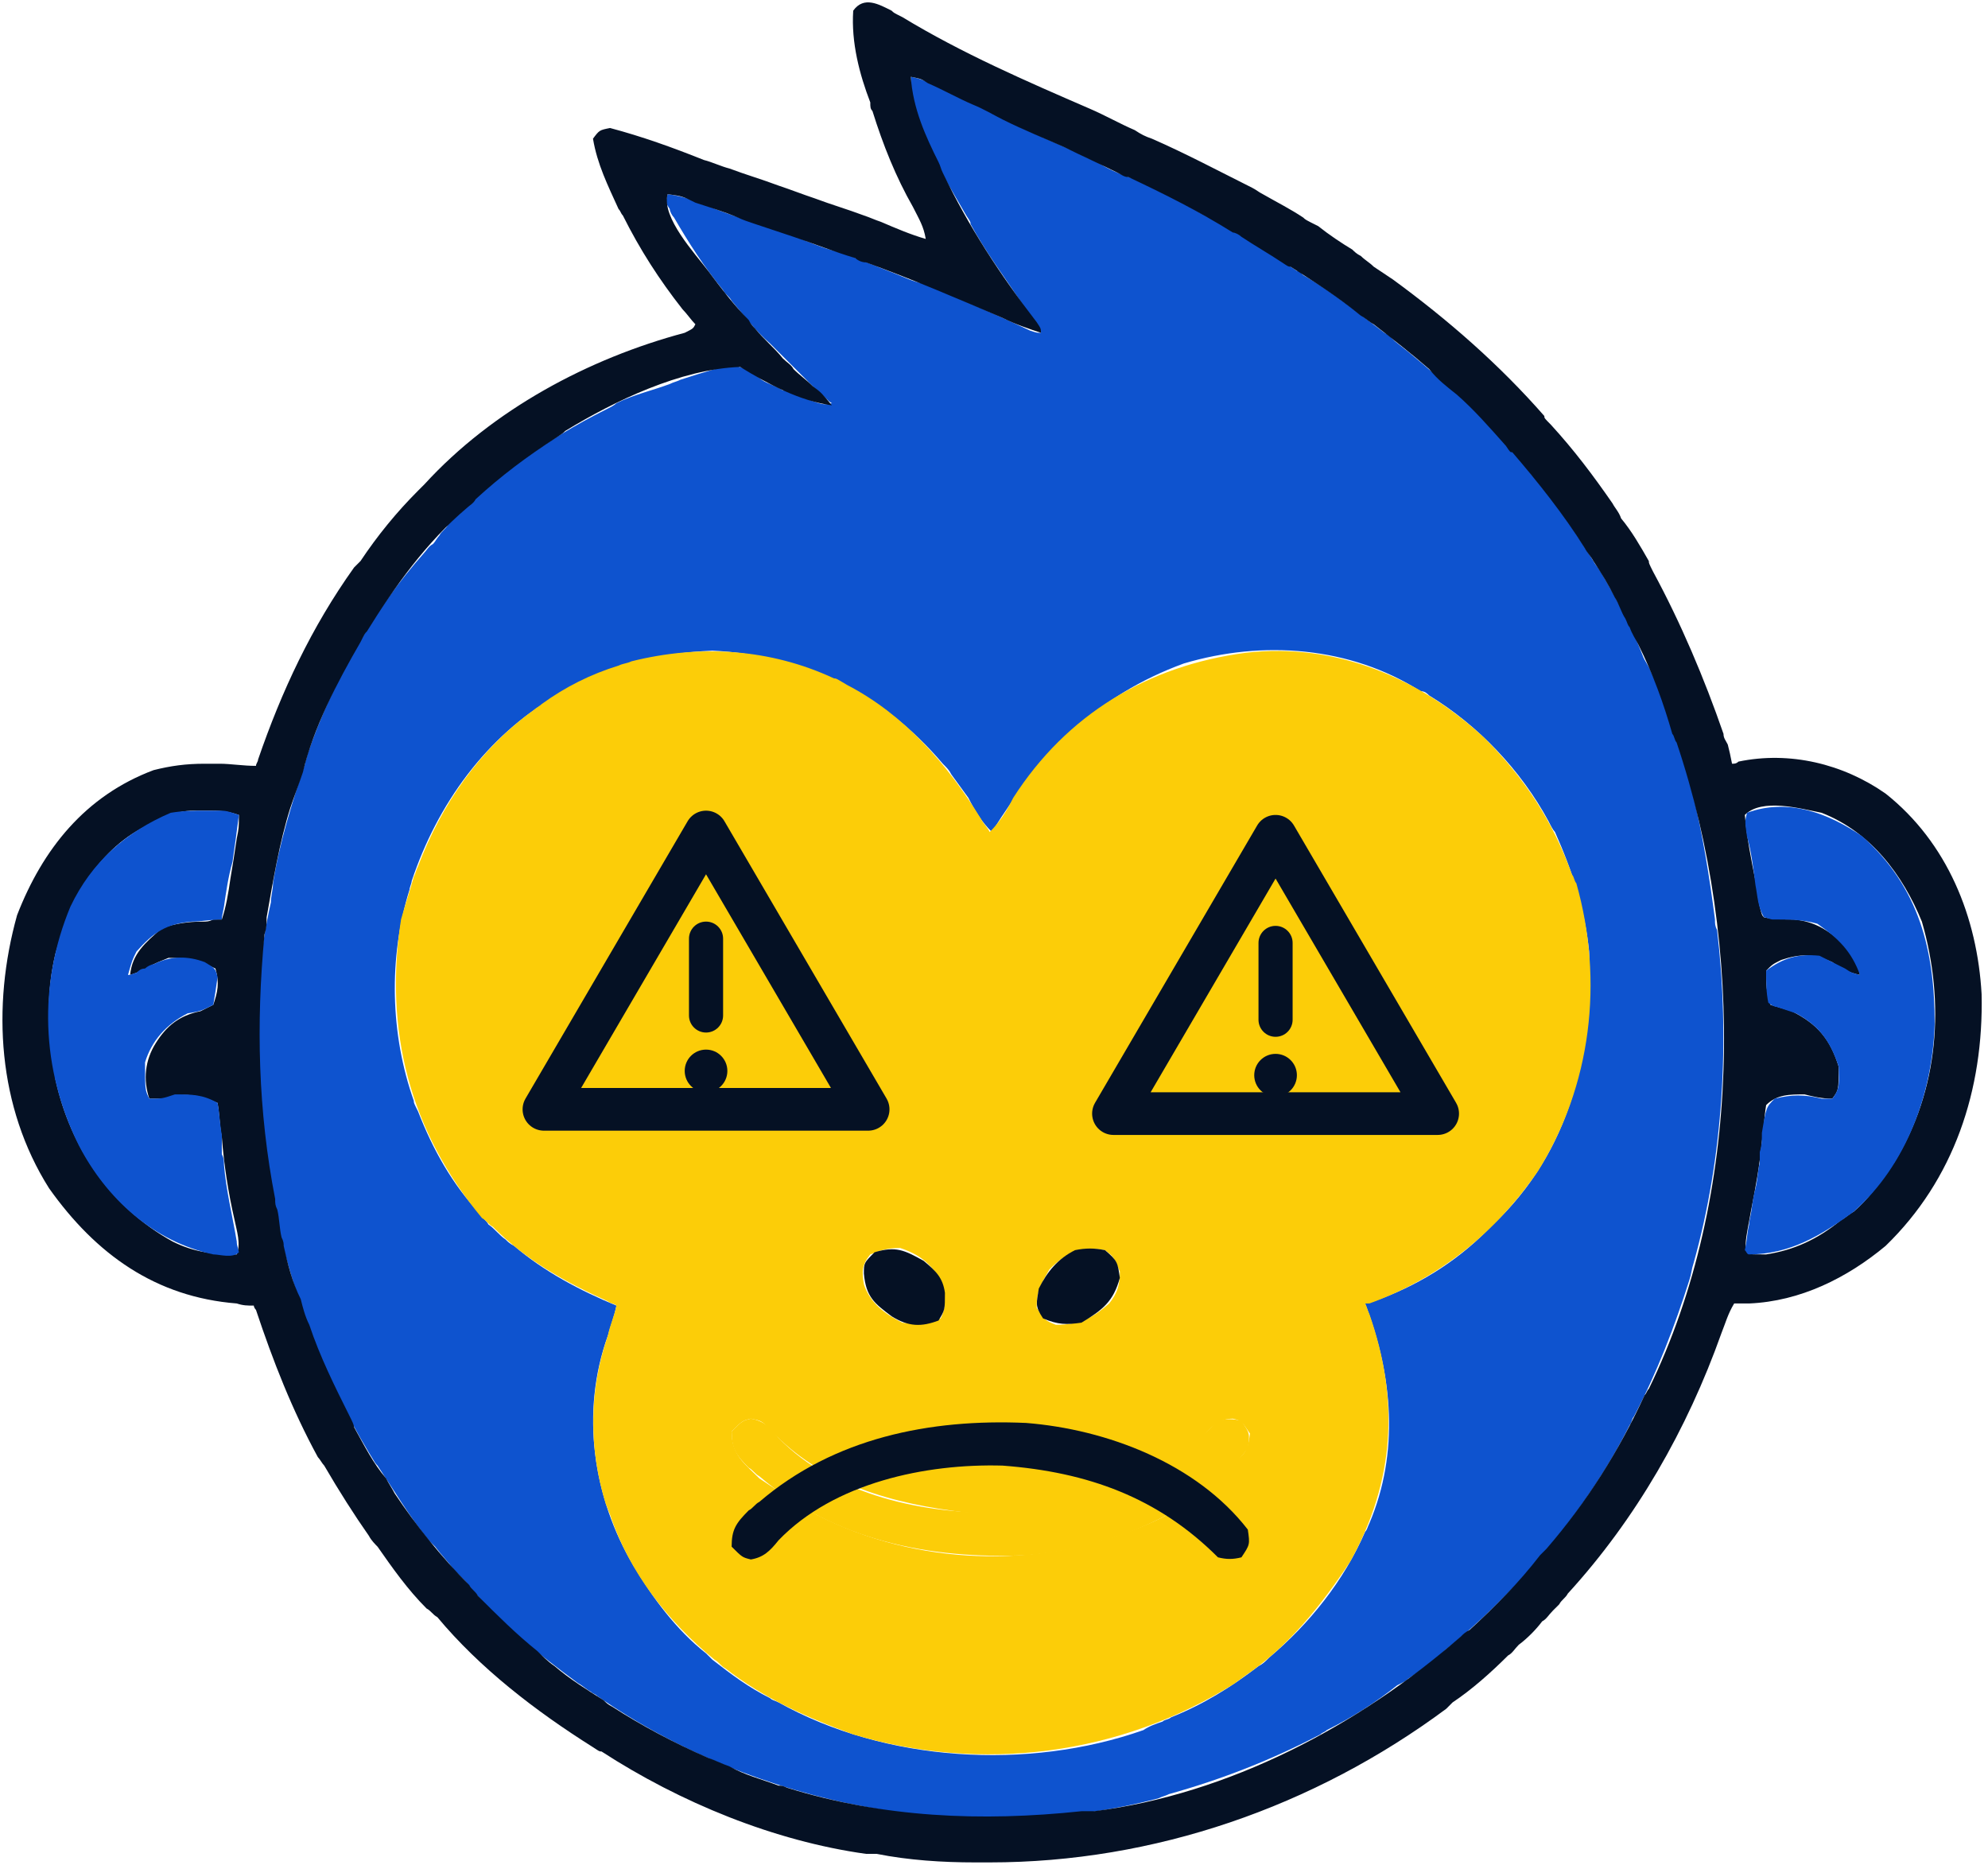
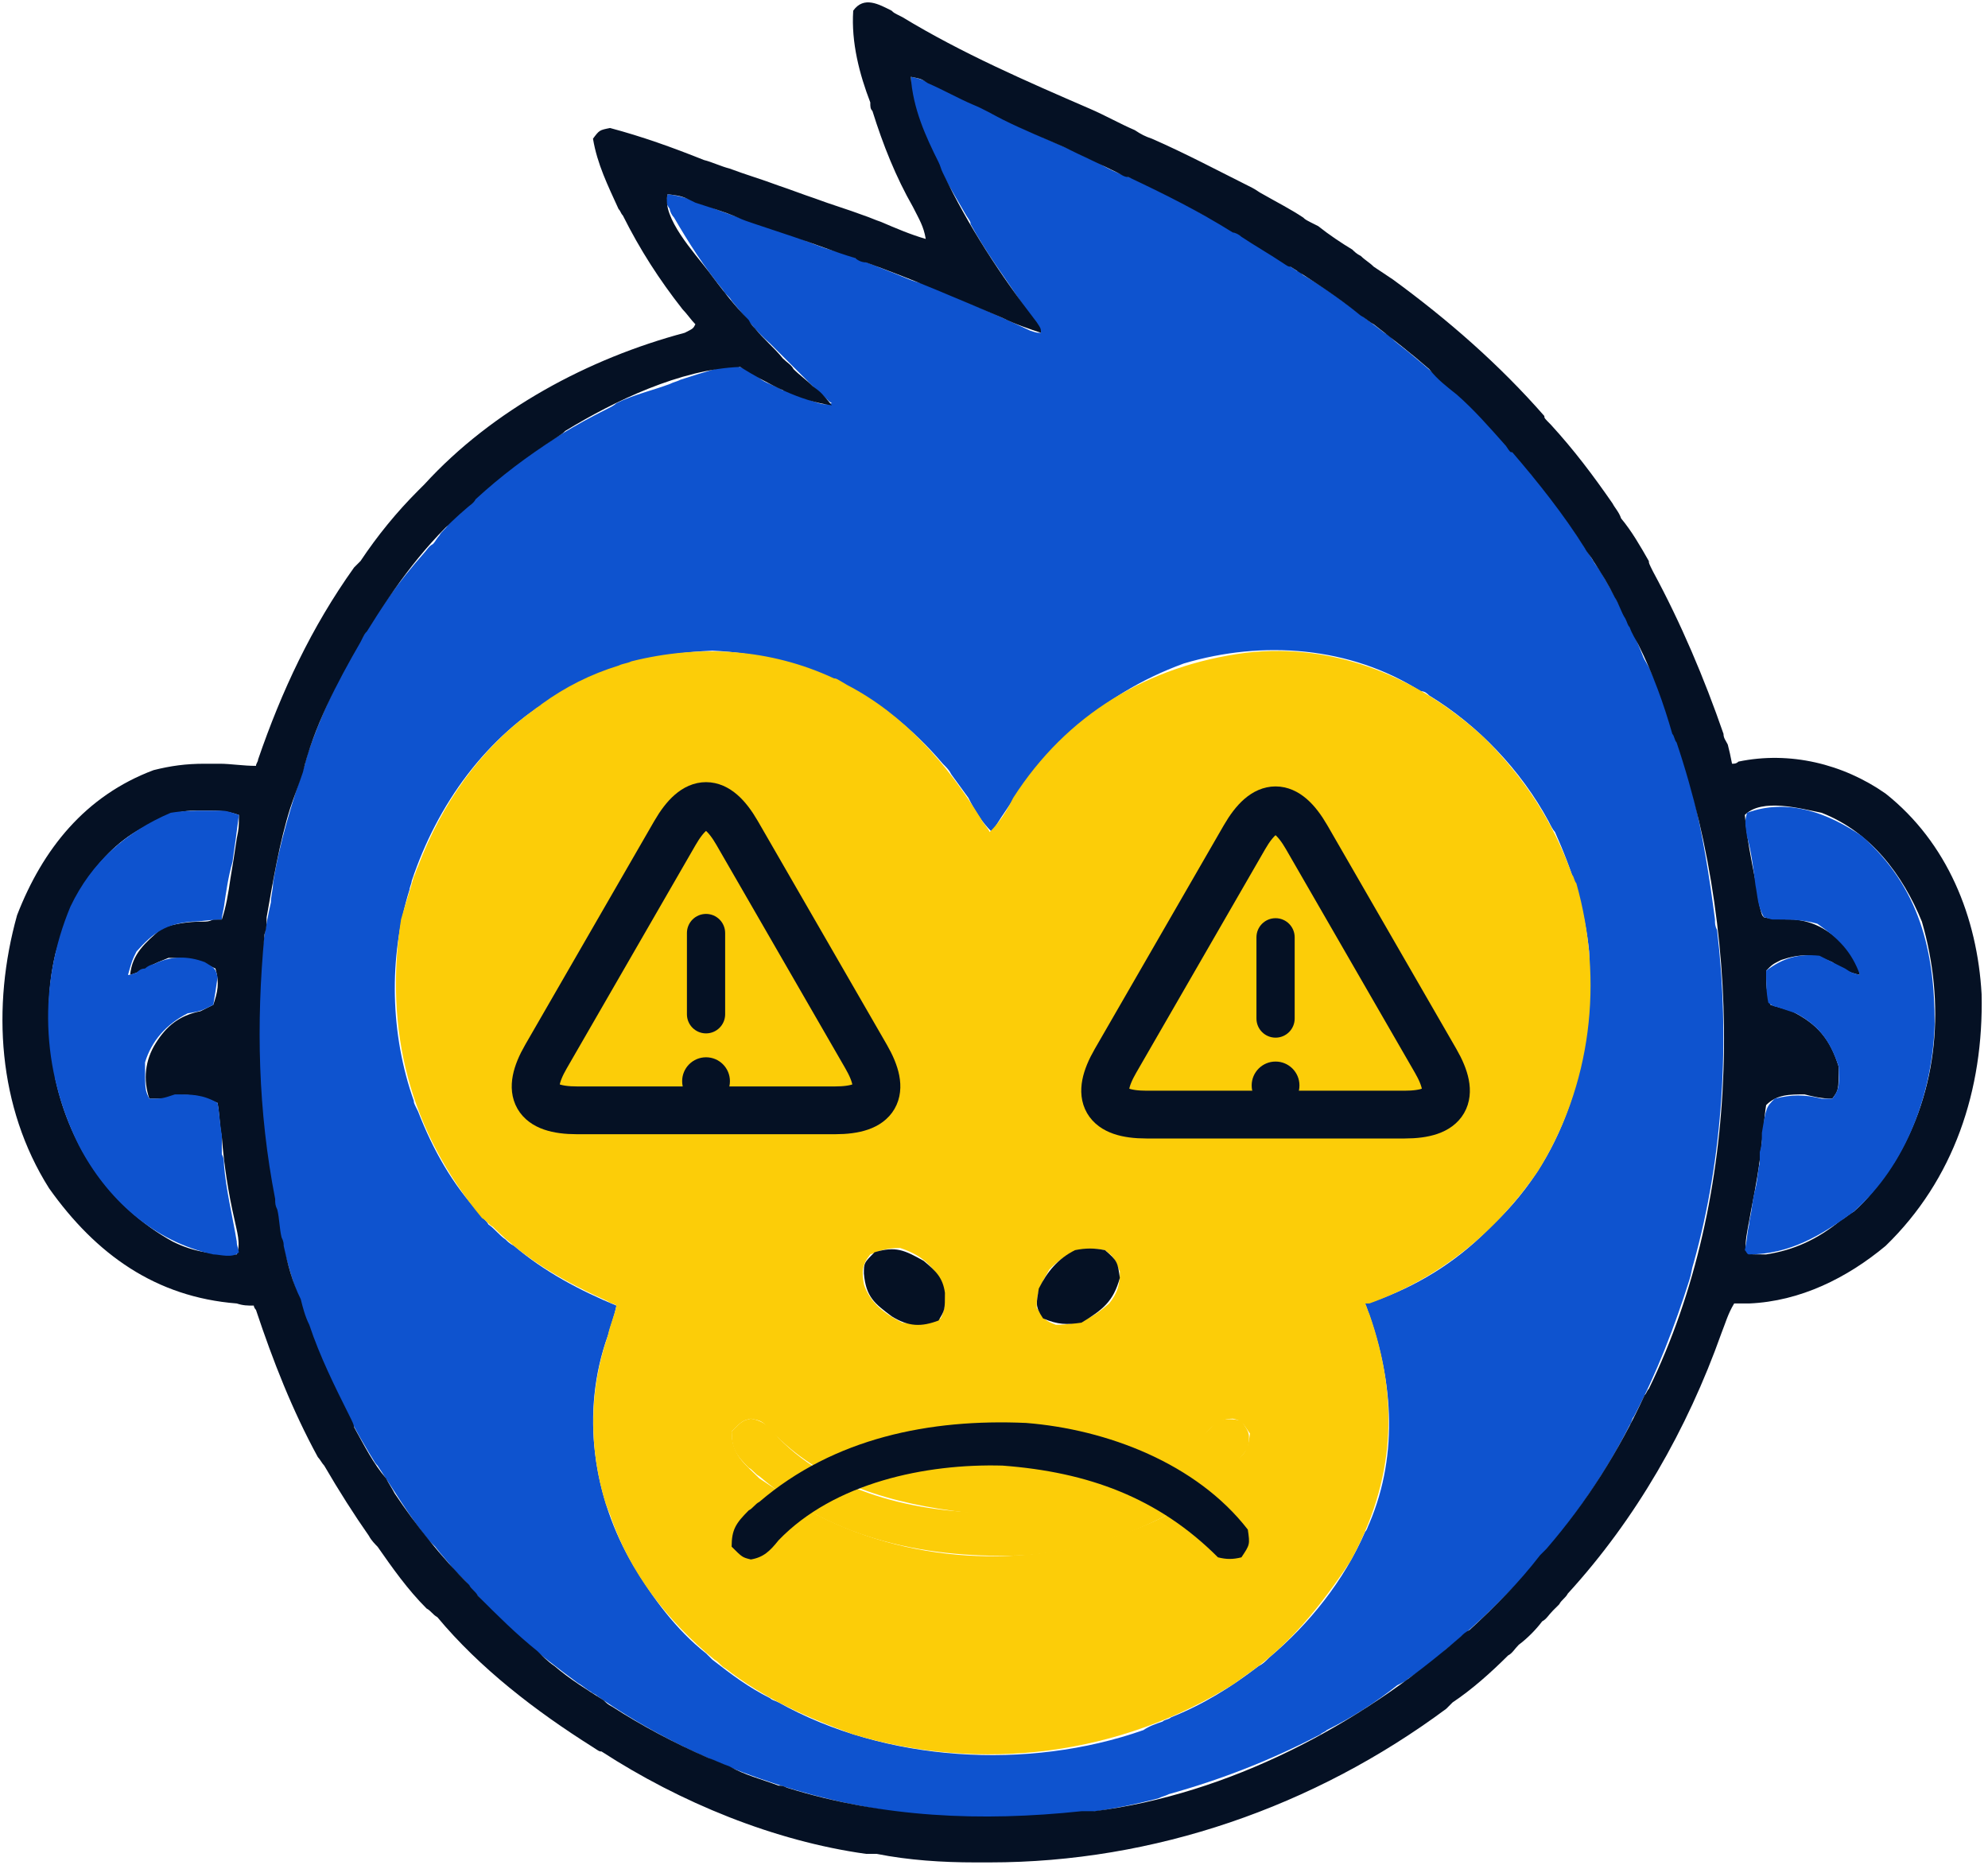
<svg xmlns="http://www.w3.org/2000/svg" viewBox="0 0 932 874">
  <path fill="#0E53CF" d="M0 0 C6 1 11 4 16 6 C26 11 36 16 46 21 C48 22 50 23 52 24 C61 28 70 32 79 36 C82 38 86 39 89 41 C94 44 99 46 105 48 C115 53 126 58 136 64 C138 65 139 66 141 66 C154 74 168 82 181 91 C182 91 182 91 184 93 C198 101 210 111 222 120 C224 121 225 122 227 124 C236 131 244 138 253 146 C254 147 255 148 257 149 C269 160 280 172 290 185 C291 187 293 188 294 190 C304 202 312 214 320 227 C321 229 323 231 324 233 C331 245 338 258 343 271 C344 274 346 276 347 279 C364 314 372 356 377 395 C377 397 377 398 378 400 C384 451 381 506 367 556 C366 559 366 561 365 564 C358 586 350 607 339 628 C338 629 338 631 337 632 C318 670 288 706 256 733 C254 735 252 736 250 738 C245 743 239 747 233 751 C232 752 232 752 228 754 C218 762 207 769 195 775 C194 776 193 776 192 777 C169 789 146 798 121 805 C119 806 118 806 116 807 C28 830 -72 811 -147 759 C-148 758 -149 758 -150 757 C-152 756 -154 754 -156 753 C-175 739 -194 724 -209 705 C-211 703 -212 702 -214 700 C-217 696 -220 693 -223 689 C-224 688 -225 687 -226 686 C-235 675 -242 663 -250 651 C-251 650 -251 650 -254 645 C-298 572 -319 471 -300 387 C-300 384 -299 381 -299 378 C-296 359 -290 340 -284 322 C-284 321 -283 319 -283 318 C-271 283 -252 250 -228 223 C-227 222 -226 220 -224 219 C-223 218 -222 216 -221 215 C-220 213 -218 212 -217 210 C-196 188 -171 170 -143 156 C-141 155 -139 154 -138 153 C-130 149 -121 147 -113 144 C-111 143 -110 143 -108 142 C-83 134 -83 134 -74 139 C-73 140 -71 141 -70 142 C-67 144 -63 145 -60 147 C-58 147 -56 148 -54 149 C-41 154 -41 154 -37 153 C-39 152 -40 150 -42 149 C-45 146 -49 142 -52 139 C-54 137 -55 136 -57 134 C-59 132 -61 130 -63 128 C-64 127 -65 126 -66 125 C-73 119 -78 112 -84 105 C-85 103 -87 102 -88 100 C-97 89 -104 78 -111 66 C-112 65 -113 63 -113 62 C-115 59 -115 59 -114 55 C-107 56 -101 58 -94 61 C-87 64 -80 66 -72 69 C-64 71 -56 74 -49 77 C-44 79 -39 81 -34 82 C-25 85 -16 89 -8 92 C-3 94 1 96 6 97 C23 104 39 111 56 119 C59 120 59 120 61 120 C58 115 55 111 52 106 C44 94 35 82 28 69 C28 68 28 68 26 65 C1 22 1 22 0 0 Z M-159 286 C-161 287 -164 288 -166 290 C-199 309 -222 341 -234 377 C-234 378 -235 380 -235 381 C-245 413 -244 449 -233 480 C-233 481 -233 481 -231 485 C-224 503 -215 519 -202 533 C-201 535 -199 536 -198 538 C-195 540 -193 543 -190 545 C-189 546 -188 547 -186 548 C-172 560 -155 569 -138 576 C-139 581 -141 586 -142 590 C-155 626 -149 666 -130 698 C-121 713 -110 728 -96 739 C-95 740 -94 741 -93 742 C-84 749 -76 755 -66 760 C-65 761 -64 761 -62 762 C-12 790 55 794 109 775 C112 773 115 772 118 771 C119 770 121 770 122 769 C137 763 150 755 163 745 C165 744 166 743 168 741 C187 725 203 705 213 682 C214 681 214 680 215 678 C229 645 226 609 213 575 C214 575 216 574 217 574 C237 567 255 556 270 541 C271 540 272 539 273 538 C309 504 320 458 318 410 C316 390 310 372 302 354 C301 353 300 351 299 349 C286 325 266 304 243 290 C242 289 241 288 239 288 C206 267 165 264 128 275 C87 290 61 317 38 354 C33 349 30 344 27 338 C24 334 22 331 19 327 C18 325 17 324 15 322 C-13 289 -50 271 -93 269 C-117 270 -138 275 -159 286 Z" transform="translate(427 36)" />
  <path fill="#FCCD08" d="M0 0 C1 0 1 0 6 3 C33 17 53 40 69 66 C70 68 72 70 73 72 C78 67 81 62 84 56 C109 17 147 -6 193 -12 C235 -17 275 -0 305 28 C324 47 337 67 346 92 C347 93 347 95 348 96 C361 142 355 191 330 231 C310 260 284 281 251 293 C250 293 250 293 249 293 C250 295 250 296 251 298 C265 338 263 376 242 414 C228 435 213 454 192 468 C191 469 189 470 188 471 C134 505 69 513 9 495 C-13 487 -33 478 -51 464 C-53 463 -54 461 -56 460 C-78 442 -96 419 -105 392 C-106 390 -106 389 -107 387 C-115 361 -115 334 -106 308 C-105 303 -103 299 -102 294 C-103 293 -105 293 -106 292 C-126 283 -144 273 -160 257 C-162 256 -163 254 -165 253 C-199 212 -211 165 -203 113 C-201 106 -199 100 -197 93 C-196 91 -196 90 -195 88 C-184 59 -166 33 -141 15 C-140 14 -138 13 -137 12 C-126 4 -114 -2 -101 -6 C-99 -7 -97 -7 -95 -8 C-63 -16 -30 -14 0 0 Z M-133 76 C-144 90 -151 105 -156 123 C-156 124 -157 126 -157 127 C-164 158 -154 191 -136 216 C-116 240 -90 253 -60 254 C-30 254 -3 240 16 218 C38 188 45 154 36 118 C31 100 23 86 11 72 C10 71 10 71 7 67 C-37 32 -94 32 -133 76 Z M129 80 C110 107 102 141 110 173 C119 203 135 230 164 244 C193 256 221 258 249 244 C280 228 297 200 305 167 C310 135 302 104 283 78 C261 53 235 41 201 41 C171 42 148 57 129 80 Z M101 277 C97 284 95 287 95 295 C99 301 99 301 104 303 C115 303 121 300 129 293 C133 288 134 284 134 278 C131 271 131 271 127 268 C116 266 109 269 101 277 Z M17 270 C13 275 13 278 14 284 C17 293 24 298 32 302 C40 303 43 303 50 300 C53 294 52 289 50 282 C45 274 40 270 31 267 C25 267 22 268 17 270 Z M174 354 C145 382 101 394 62 391 C28 387 -6 378 -30 352 C-34 348 -34 348 -39 347 C-43 348 -43 348 -48 353 C-48 364 -42 368 -35 375 C-29 379 -23 383 -17 387 C-16 388 -16 388 -12 390 C34 415 90 418 138 400 C155 394 171 385 183 372 C184 371 186 370 187 368 C193 363 194 362 195 354 C191 348 191 348 187 347 C181 347 178 350 174 354 Z" transform="translate(391 318)" />
  <path fill="#051124" d="M0 0 C1 1 1 1 5 3 C33 20 63 33 93 46 C100 49 107 53 114 56 C117 58 119 59 122 60 C138 67 153 75 169 83 C171 84 172 85 174 86 C181 90 187 93 193 97 C194 98 194 98 200 101 C205 105 211 109 216 112 C217 113 218 114 220 115 C222 117 224 118 226 120 C229 122 232 124 235 126 C261 145 285 166 306 190 C306 191 306 191 309 194 C320 206 329 218 338 231 C339 233 341 235 342 238 C347 244 351 251 355 258 C355 259 355 259 357 263 C370 287 381 313 390 339 C390 341 391 342 392 344 C393 348 393 348 394 353 C395 353 396 353 397 352 C421 347 446 353 466 367 C495 390 509 425 511 461 C512 506 498 548 466 579 C448 594 426 605 402 606 C400 606 397 606 395 606 C392 611 391 615 389 620 C373 665 349 707 317 742 C316 744 314 745 313 747 C312 748 311 749 310 750 C308 752 307 754 305 755 C302 759 298 763 294 766 C292 768 291 770 289 771 C281 779 272 787 263 793 C262 794 261 795 260 796 C198 842 123 868 46 868 C44 868 42 868 39 868 C24 868 8 867 -7 864 C-9 864 -10 864 -12 864 C-55 858 -99 840 -136 816 C-137 816 -137 816 -140 814 C-167 797 -193 777 -213 753 C-215 752 -216 750 -218 749 C-227 740 -234 730 -241 720 C-242 719 -244 717 -245 715 C-252 705 -259 694 -266 682 C-267 681 -268 679 -269 678 C-281 656 -290 633 -298 609 C-298 609 -299 608 -299 607 C-302 607 -304 607 -307 606 C-345 603 -373 583 -395 552 C-419 514 -422 467 -410 424 C-398 393 -378 368 -346 356 C-338 354 -331 353 -322 353 C-320 353 -318 353 -315 353 C-310 353 -304 354 -298 354 C-298 353 -297 352 -297 351 C-286 319 -272 289 -252 261 C-251 260 -250 259 -249 258 C-241 246 -232 235 -222 225 C-221 224 -220 223 -219 222 C-187 187 -142 163 -97 151 C-93 149 -93 149 -92 147 C-94 145 -96 142 -98 140 C-109 126 -118 112 -126 96 C-127 95 -127 94 -128 93 C-133 82 -138 72 -140 60 C-137 56 -137 56 -132 55 C-117 59 -103 64 -88 70 C-84 71 -80 73 -76 74 C-68 77 -61 79 -53 82 C-47 84 -42 86 -36 88 C-28 91 -21 93 -13 96 C-10 97 -8 98 -5 99 C2 102 9 105 16 107 C15 101 13 98 10 92 C2 78 -4 63 -9 47 C-10 46 -10 45 -10 43 C-15 30 -19 15 -18 0 C-13 -7 -6 -3 0 0 Z M9 31 C10 46 16 59 22 71 C23 73 23 74 24 76 C36 101 51 124 68 146 C70 149 70 149 70 151 C64 149 58 147 52 144 C31 135 10 126 -12 118 C-14 118 -16 117 -17 116 C-27 113 -37 109 -46 106 C-52 104 -58 102 -64 100 C-67 99 -70 98 -72 97 C-79 94 -86 92 -92 90 C-98 87 -98 87 -105 86 C-108 97 -92 114 -86 122 C-80 130 -74 138 -67 145 C-66 147 -65 148 -64 149 C-60 154 -55 158 -51 163 C-49 165 -47 166 -46 168 C-43 171 -40 173 -37 176 C-33 179 -33 179 -28 185 C-43 183 -58 175 -71 167 C-99 168 -130 183 -153 197 C-154 198 -154 198 -157 200 C-171 209 -183 218 -195 229 C-196 231 -198 232 -199 233 C-218 249 -233 270 -246 291 C-247 292 -247 292 -249 296 C-260 315 -271 336 -276 357 C-278 363 -280 368 -282 374 C-287 390 -290 408 -293 425 C-293 428 -293 430 -294 433 C-298 475 -297 516 -289 557 C-289 559 -289 560 -288 562 C-287 566 -287 571 -286 575 C-285 577 -285 578 -285 579 C-283 588 -281 596 -277 604 C-276 608 -275 612 -273 616 C-268 631 -261 645 -254 659 C-253 661 -252 663 -252 664 C-247 673 -243 681 -237 688 C-236 690 -234 693 -233 695 C-223 710 -211 725 -198 738 C-197 740 -195 741 -194 743 C-185 752 -176 761 -166 769 C-164 771 -161 774 -158 776 C-151 782 -143 787 -135 792 C-134 793 -133 794 -131 795 C-117 804 -102 812 -86 819 C-83 820 -79 822 -76 823 C-69 827 -61 829 -53 832 C-52 832 -51 832 -49 833 C-4 847 42 849 89 844 C91 844 93 844 95 844 C158 836 219 804 267 762 C268 761 269 760 271 759 C283 748 294 737 304 724 C305 723 306 722 307 721 C326 699 341 675 353 649 C354 648 354 647 355 646 C399 556 400 438 368 343 C367 342 367 340 366 339 C362 325 357 311 350 297 C349 295 347 292 346 289 C345 288 345 287 344 285 C342 282 341 278 339 275 C336 269 333 264 329 258 C328 256 326 254 325 252 C315 236 303 221 291 207 C290 207 290 207 288 204 C280 195 273 187 265 180 C260 176 256 173 252 168 C244 161 235 154 226 147 C224 146 222 144 220 143 C209 134 198 127 187 120 C186 120 186 120 183 118 C177 114 170 110 164 106 C163 105 161 104 160 104 C144 94 128 86 111 78 C109 78 108 77 106 76 C98 72 89 68 81 64 C72 60 62 56 52 51 C48 49 43 46 38 44 C31 41 24 37 17 34 C14 32 14 32 9 31 Z M400 377 C401 388 403 398 405 408 C406 412 406 416 407 420 C408 424 408 424 409 425 C414 426 418 426 423 426 C433 427 439 431 447 438 C450 443 453 447 454 452 C449 451 445 449 441 446 C432 442 426 442 417 445 C413 447 413 447 410 450 C410 456 410 460 412 466 C415 467 419 468 422 469 C434 475 440 482 444 495 C444 506 444 506 441 510 C436 510 432 509 428 508 C421 508 415 508 410 513 C409 519 409 524 408 530 C407 541 405 552 403 562 C400 578 400 578 401 582 C402 583 402 583 410 583 C423 581 434 576 445 567 C447 566 449 564 451 563 C458 557 462 551 467 544 C468 543 469 541 470 540 C491 506 494 465 483 427 C474 405 459 385 436 376 C426 374 408 369 400 377 Z M-341 378 C-343 379 -345 380 -347 381 C-372 392 -385 417 -392 442 C-396 459 -396 476 -393 493 C-393 496 -392 498 -392 501 C-385 533 -366 561 -337 577 C-327 582 -318 583 -307 583 C-305 578 -307 572 -308 567 C-311 554 -313 541 -314 528 C-315 523 -315 518 -316 512 C-325 508 -332 507 -341 510 C-343 510 -346 510 -348 510 C-351 501 -350 492 -345 484 C-340 476 -334 471 -324 469 C-322 468 -320 467 -318 466 C-316 460 -315 456 -317 449 C-325 445 -330 444 -339 444 C-344 446 -344 446 -348 448 C-351 450 -354 451 -357 452 C-356 442 -350 437 -342 430 C-336 428 -330 427 -323 427 C-321 427 -320 427 -318 426 C-317 426 -317 426 -314 426 C-312 420 -311 414 -310 407 C-309 401 -308 395 -307 388 C-306 383 -306 383 -306 377 C-312 375 -315 375 -321 375 C-323 375 -325 375 -327 375 C-332 375 -336 376 -341 378 Z" transform="translate(418 5)" />
  <path fill="#0E53CF" d="M0 0 C27 24 34 54 34 88 C33 120 21 154 -4 176 C-19 187 -34 196 -53 196 C-54 196 -54 195 -55 194 C-54 190 -54 186 -53 182 C-53 181 -53 181 -52 176 C-51 169 -51 169 -50 165 C-49 161 -49 157 -48 153 C-48 151 -48 150 -48 148 C-47 145 -47 142 -47 139 C-45 127 -45 127 -41 123 C-33 121 -27 121 -19 123 C-17 123 -16 123 -14 123 C-10 118 -11 115 -11 108 C-15 96 -20 89 -31 83 C-34 82 -37 81 -40 80 C-41 80 -43 79 -44 78 C-45 73 -45 69 -45 63 C-37 57 -30 55 -20 56 C-16 58 -12 60 -8 62 C-5 64 -5 64 -1 65 C-5 54 -11 48 -21 41 C-28 39 -34 39 -42 39 C-43 39 -45 38 -46 38 C-49 33 -49 28 -50 23 C-51 15 -52 7 -54 0 C-55 -7 -55 -7 -54 -11 C-35 -18 -16 -11 0 0 Z" transform="translate(873 392)" />
  <path fill="#0E53CF" d="M0 0 C1 -0 1 -0 6 -0 C10 0 10 0 16 2 C15 10 14 17 13 24 C11 31 10 38 9 45 C8 50 8 50 8 51 C3 51 -2 52 -6 52 C-18 53 -24 57 -32 66 C-34 70 -34 70 -36 77 C-34 77 -33 76 -32 76 C-31 75 -30 74 -28 74 C-27 73 -25 72 -24 72 C-16 68 -8 68 0 71 C5 74 5 74 6 78 C5 85 5 85 4 91 C-2 94 -2 94 -8 95 C-18 100 -25 108 -28 118 C-28 131 -28 131 -26 135 C-20 135 -20 135 -14 133 C-6 133 -1 133 6 137 C7 142 7 147 8 152 C8 155 8 158 8 161 C9 163 9 164 9 166 C10 178 13 190 15 202 C15 203 15 203 16 207 C13 210 7 208 4 208 C-24 202 -46 182 -59 157 C-77 121 -78 81 -63 45 C-53 24 -37 10 -16 1 C-10 0 -5 0 0 0 Z" transform="translate(96 380)" />
  <path fill="#051124" d="M0 0 C6 5 6 6 7 13 C4 24 -1 28 -11 34 C-18 35 -22 35 -29 32 C-33 26 -32 25 -31 18 C-27 10 -22 4 -14 0 C-9 -1 -5 -1 0 0 Z" transform="translate(518 586)" />
  <path fill="#051124" d="M0 0 C6 5 9 8 10 15 C10 23 10 23 7 28 C-1 31 -7 31 -15 26 C-23 20 -27 17 -28 6 C-28 1 -28 1 -23 -4 C-13 -7 -9 -5 0 0 Z" transform="translate(433 591)" />
  <path fill="#FCCD08" stroke="#FCCD08" stroke-width="6" d="M0 0 C24 23 36 56 34 90 C30 124 15 154 -14 173 C-40 187 -66 192 -94 184 C-124 172 -148 150 -159 119 C-168 84 -166 49 -145 18 C-110 -31 -46 -39 0 0 Z M-122 34 C-137 56 -140 81 -133 107 C-125 130 -109 145 -88 155 C-70 162 -51 160 -34 152 C-17 142 -6 129 1 111 C2 109 3 106 4 104 C10 79 5 57 -9 35 C-24 17 -42 6 -65 6 C-89 6 -107 16 -122 34 Z" transform="translate(397 384)" />
  <path fill="#FCCD08" stroke="#FCCD08" stroke-width="6" d="M0 0 C7 7 13 15 18 24 C19 25 19 26 20 27 C22 32 24 37 26 42 C26 43 26 43 27 47 C36 80 30 113 12 140 C-6 166 -30 180 -61 184 C-91 186 -118 173 -139 153 C-161 128 -170 96 -167 63 C-161 28 -144 0 -114 -18 C-113 -18 -113 -18 -110 -21 C-72 -38 -29 -28 0 0 Z M-126 31 C-140 55 -144 80 -136 106 C-132 116 -127 124 -120 132 C-119 132 -119 132 -118 132 C-117 133 -117 135 -116 136 C-99 150 -80 158 -57 154 C-34 149 -15 135 -4 114 C6 88 7 66 -5 41 C-16 22 -32 8 -53 3 C-82 -3 -107 9 -126 31 Z" transform="translate(666 388)" />
  <path fill="#FCCD08" stroke="#FCCD08" stroke-width="6" d="M0 0 C19 16 31 38 31 63 C31 74 29 83 25 93 C24 95 24 96 23 98 C12 119 -5 132 -27 139 C-50 143 -68 137 -86 124 C-90 120 -90 120 -91 117 C-92 116 -94 116 -95 115 C-111 94 -116 70 -111 44 C-107 24 -94 5 -76 -5 C-49 -17 -24 -16 0 0 Z M-31 22 C-35 30 -34 38 -31 46 C-25 53 -21 56 -12 56 C-2 56 1 53 7 46 C11 38 11 30 8 22 C4 16 2 13 -5 11 C-17 10 -23 12 -31 22 Z" transform="translate(639 403)" />
  <path fill="#FCCD08" stroke="#FCCD08" stroke-width="6" d="M0 0 C18 15 29 37 30 60 C30 73 27 84 22 95 C22 96 22 96 20 99 C9 118 -6 130 -27 137 C-48 141 -67 136 -84 124 C-92 117 -98 110 -103 101 C-104 100 -105 98 -106 97 C-117 74 -116 50 -107 27 C-97 7 -82 -5 -62 -14 C-38 -18 -19 -14 0 0 Z M-33 17 C-37 26 -38 34 -35 43 C-31 49 -27 52 -20 54 C-12 55 -7 54 -0 50 C7 44 8 37 8 28 C6 19 1 14 -7 9 C-18 7 -26 9 -33 17 Z" transform="translate(374 405)" />
  <path fill="#FCCD08" stroke="#FCCD08" stroke-width="6" d="M0 0 C6 5 9 10 10 17 C10 27 8 33 1 39 C-6 43 -11 44 -19 42 C-27 38 -31 35 -34 26 C-35 11 -35 11 -30 4 C-21 -4 -11 -6 0 0 Z" transform="translate(372 417)" />
  <path fill="#FCCD08" stroke="#FCCD08" stroke-width="6" d="M0 0 C5 4 9 8 11 14 C11 25 9 33 2 40 C-8 45 -14 45 -23 40 C-31 34 -32 31 -33 21 C-32 13 -31 10 -26 4 C-23 1 -23 1 -19 -0 C-14 -3 -6 -2 0 0 Z" transform="translate(638 416)" />
-   <path d="M331 390 L407 520 L255 520 Z" fill="#FCCD08" stroke="#051124" stroke-width="20" stroke-linejoin="round" />
-   <rect x="323" y="432" width="16" height="52" rx="8" fill="#051124" />
-   <circle cx="331" cy="502" r="10" fill="#051124" />
-   <path d="M598 392 L674 522 L522 522 Z" fill="#FCCD08" stroke="#051124" stroke-width="20" stroke-linejoin="round" />
-   <rect x="590" y="434" width="16" height="52" rx="8" fill="#051124" />
-   <circle cx="598" cy="504" r="10" fill="#051124" />
+   <g transform="translate(331 462) scale(1.12) translate(-331 -462)">
+     <path d="M318.0 398.1 Q331.0 375.6 344.0 398.1 L398.0 491.7 Q411.0 514.2 385.0 514.2 L277.0 514.2 Q251.0 514.2 264.0 491.7 Z" fill="#FCCD08" stroke="#051124" stroke-width="20" stroke-linejoin="round" />
+     <rect x="323" y="432" width="16" height="50" rx="8" fill="#051124" />
+     <circle cx="331" cy="502" r="10" fill="#051124" />
+   </g>
+   <g transform="translate(598 464) scale(1.12) translate(-598 -464)">
+     <path d="M585.0 400.1 Q598.0 377.6 611.0 400.1 L665.0 493.7 Q678.0 516.2 652.0 516.2 L544.0 516.2 Q518.0 516.2 531.0 493.7 Z" fill="#FCCD08" stroke="#051124" stroke-width="20" stroke-linejoin="round" />
+     <rect x="590" y="434" width="16" height="50" rx="8" fill="#051124" />
+     <circle cx="598" cy="504" r="10" fill="#051124" />
+   </g>
  <path fill="#FCCD08" d="M0 0 C4 6 4 6 3 13 C-21 44 -63 60 -101 63 C-146 65 -191 56 -226 26 C-228 25 -229 23 -231 22 C-237 16 -239 13 -239 5 C-234 0 -234 0 -230 -1 C-224 0 -221 3 -217 8 C-191 35 -148 44 -112 43 C-72 40 -39 28 -11 0 C-7 -1 -4 -1 0 0 Z" transform="translate(582 666)" />
  <g transform="translate(0 1396) scale(1 -1)">
    <path fill="#051124" d="M0 0 C4 6 4 6 3 13 C-21 44 -63 60 -101 63 C-146 65 -191 56 -226 26 C-228 25 -229 23 -231 22 C-237 16 -239 13 -239 5 C-234 0 -234 0 -230 -1 C-224 0 -221 3 -217 8 C-191 35 -148 44 -112 43 C-72 40 -39 28 -11 0 C-7 -1 -4 -1 0 0 Z" transform="translate(582 666)" />
  </g>
</svg>
